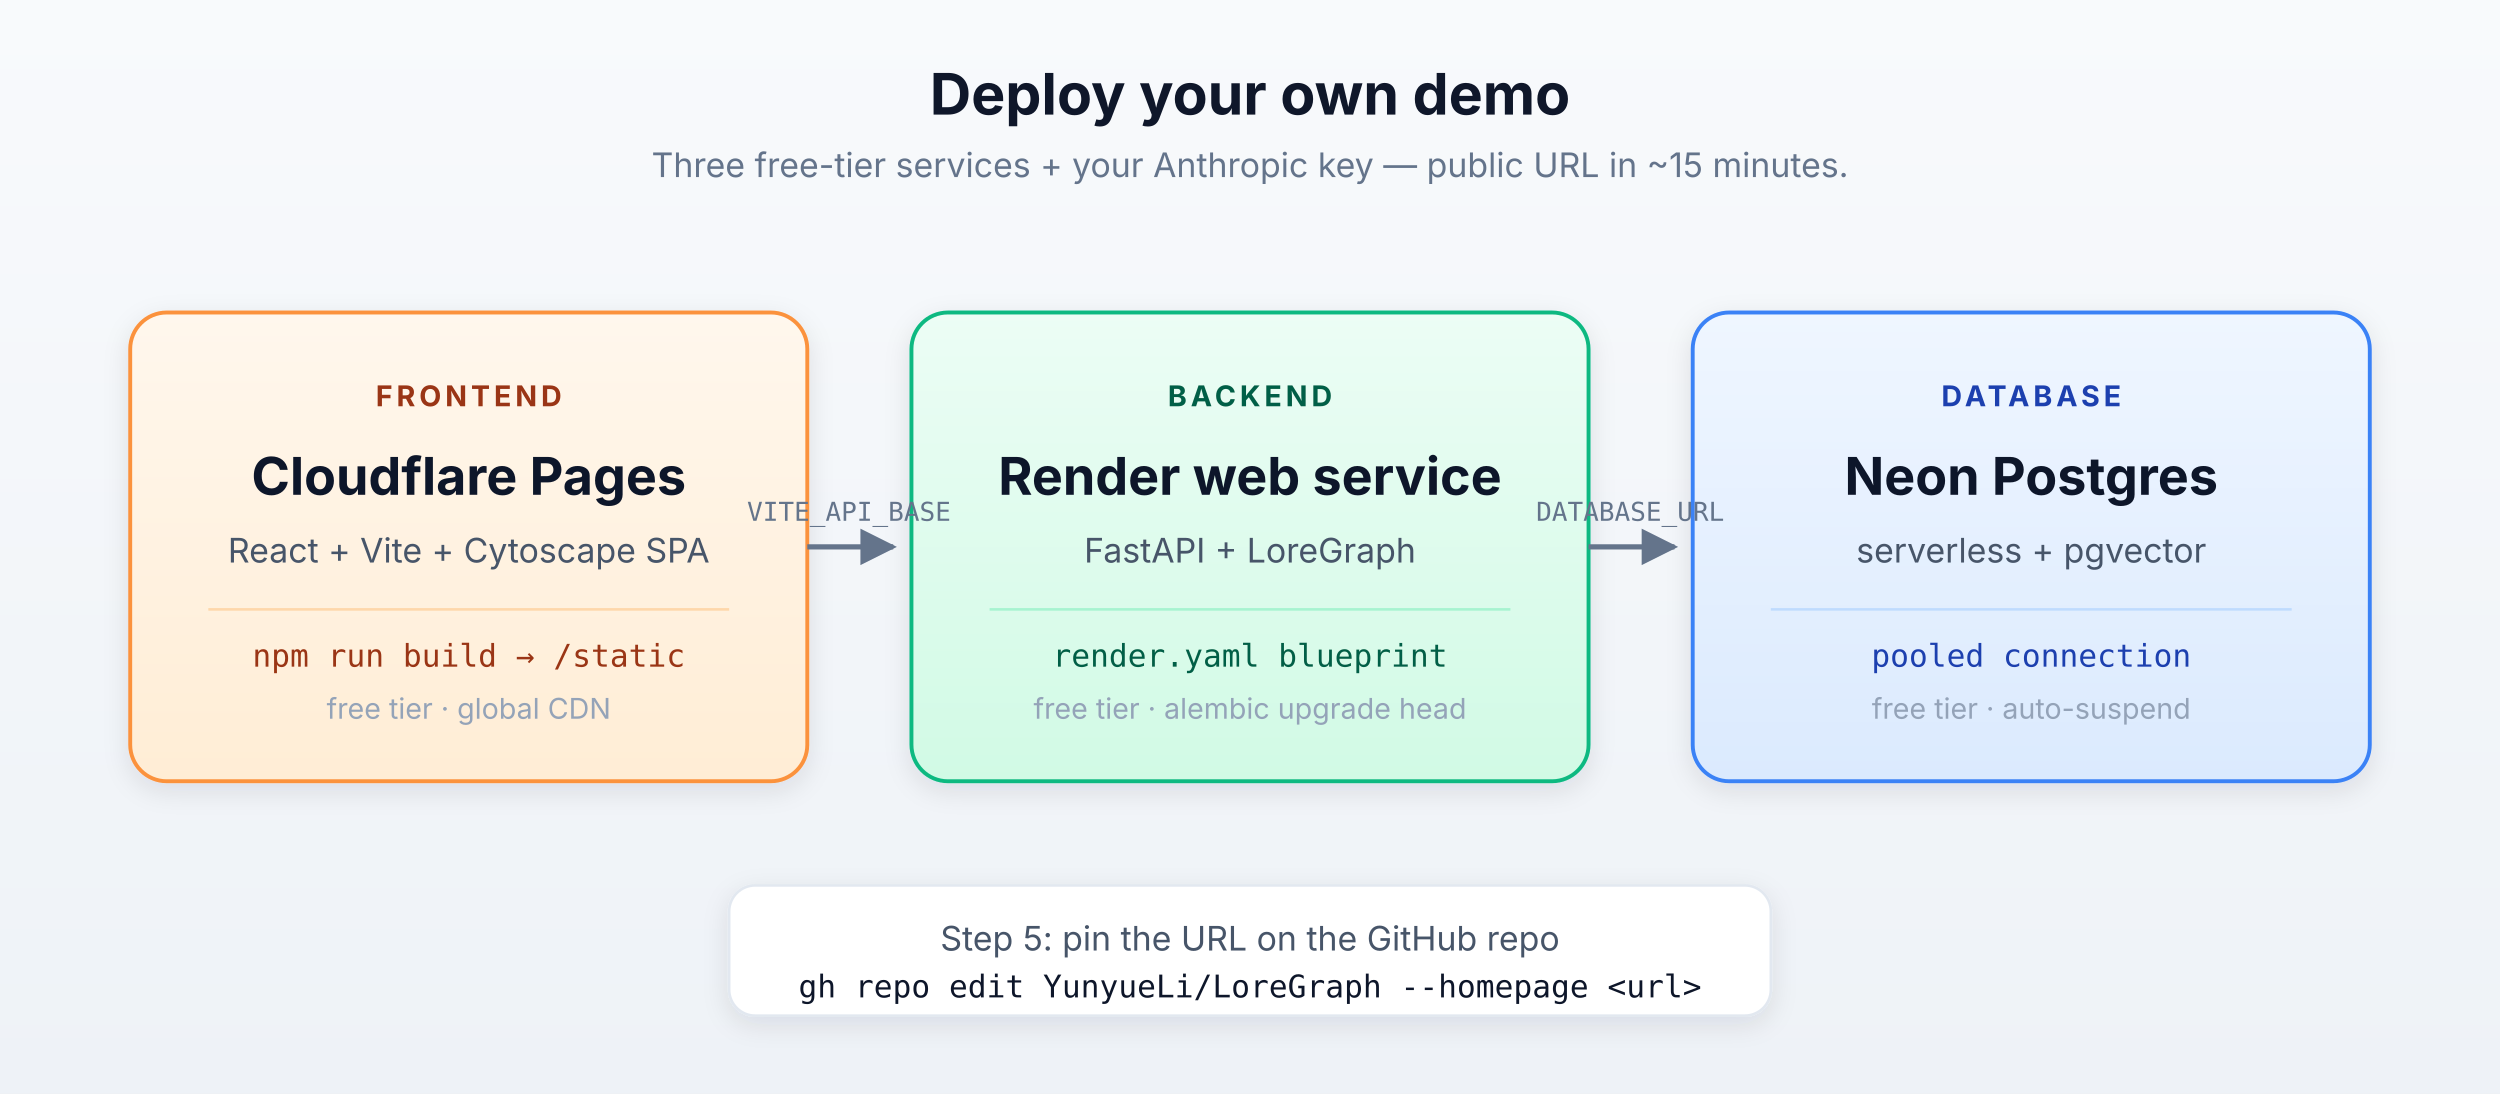
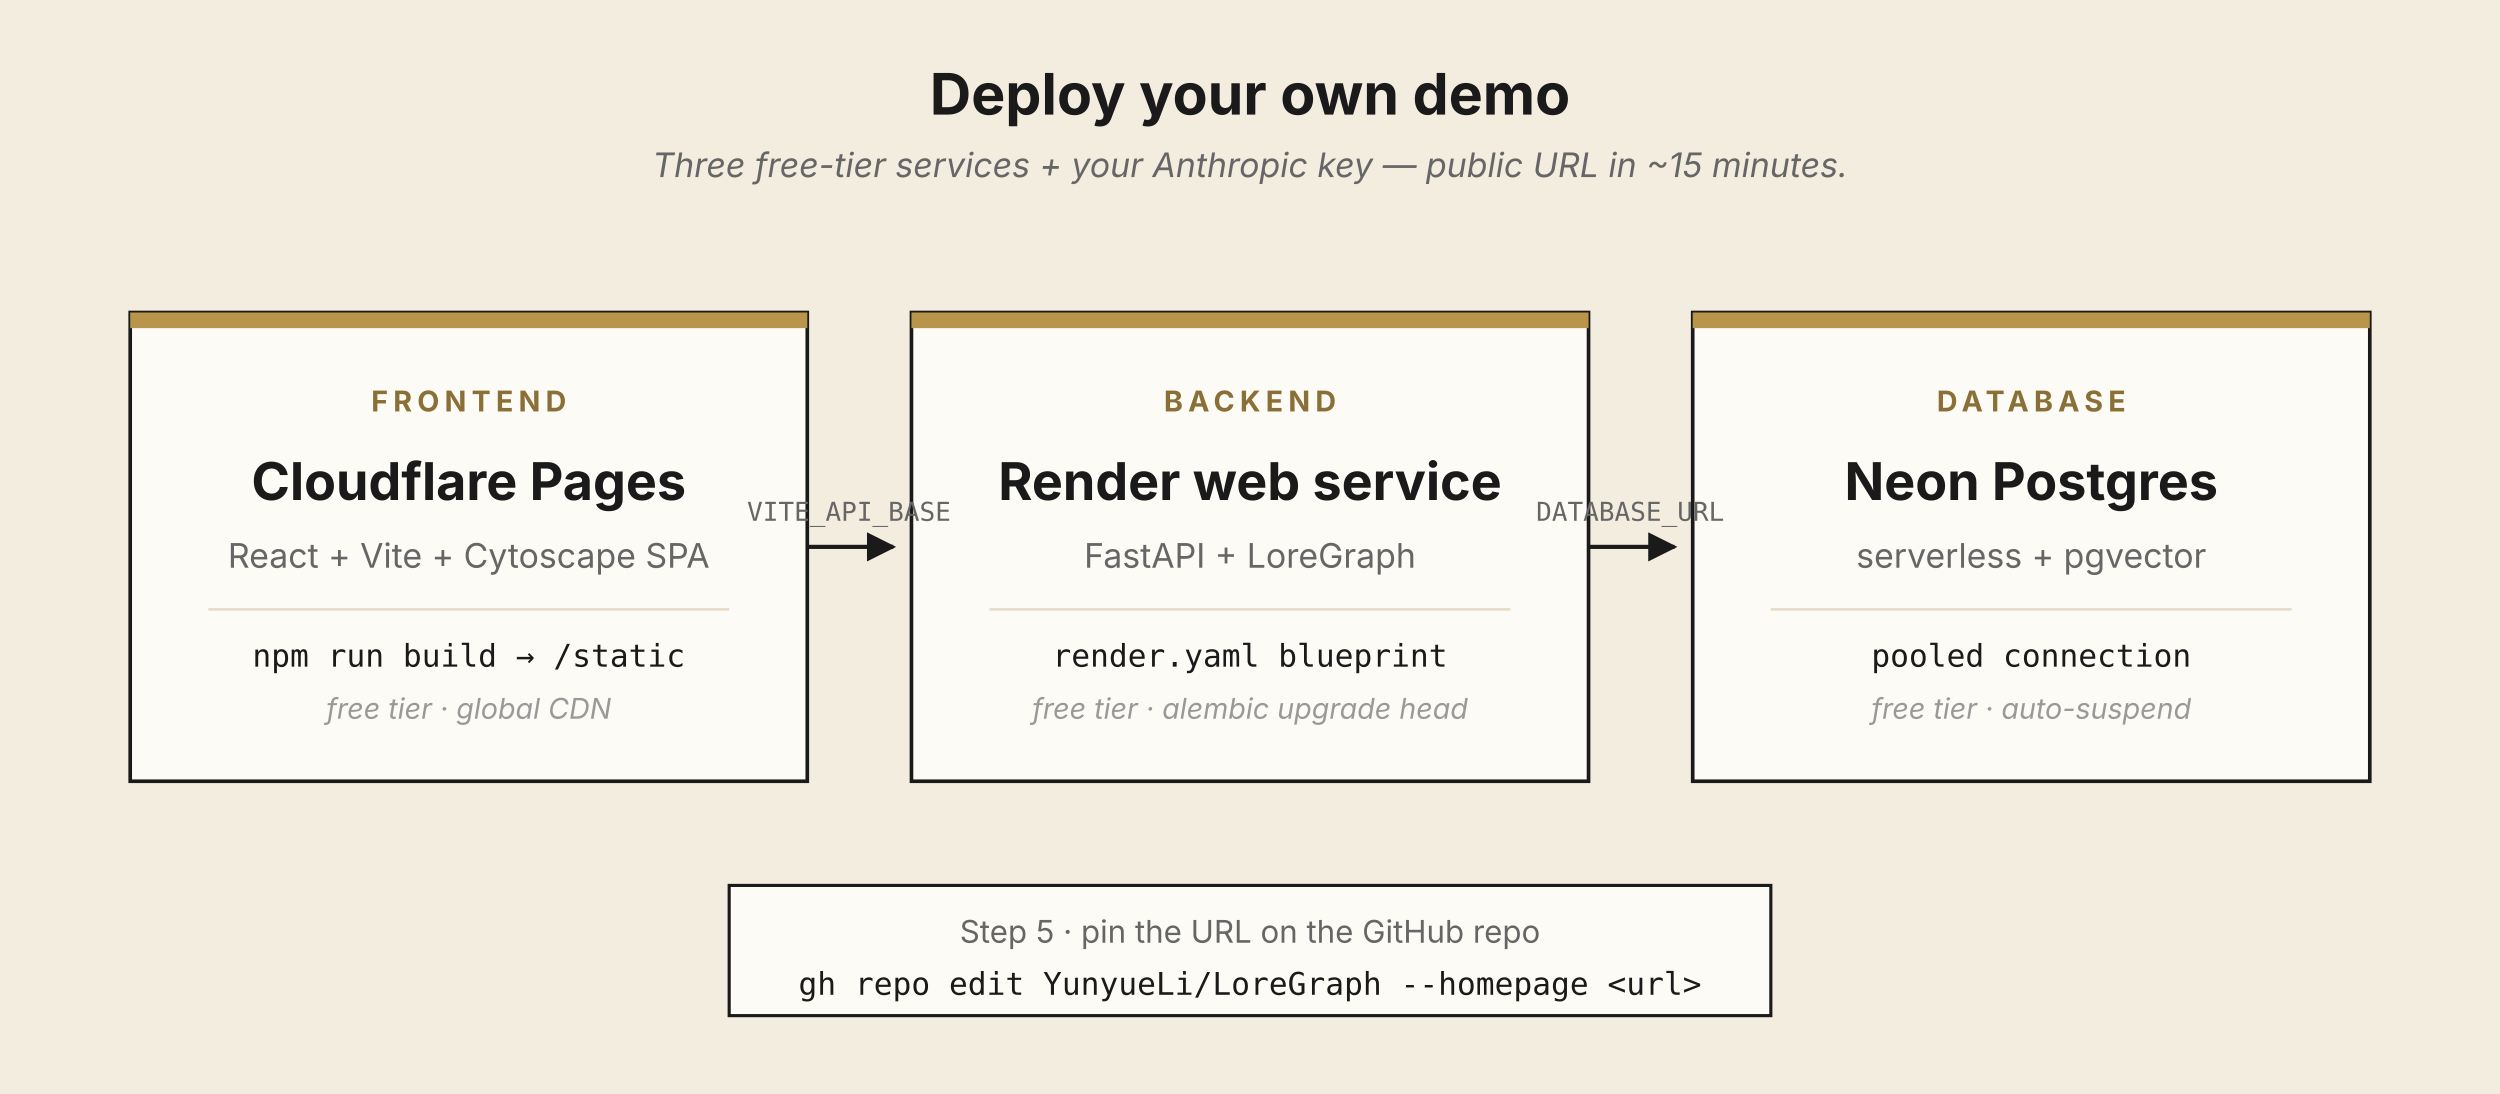
<svg xmlns="http://www.w3.org/2000/svg" viewBox="0 0 960 420" font-family="-apple-system, BlinkMacSystemFont, 'Segoe UI', Inter, system-ui, sans-serif">
  <defs>
-     <filter id="shadow" x="-50%" y="-50%" width="200%" height="200%">
-       <feDropShadow dx="0" dy="3" stdDeviation="5" flood-color="#0f172a" flood-opacity="0.10" />
-     </filter>
-     <linearGradient id="bg" x1="0" x2="0" y1="0" y2="1">
-       <stop offset="0" stop-color="#f8fafc" />
-       <stop offset="1" stop-color="#eef2f7" />
-     </linearGradient>
-     <linearGradient id="cf" x1="0" x2="0" y1="0" y2="1">
-       <stop offset="0" stop-color="#fff7ed" />
-       <stop offset="1" stop-color="#ffedd5" />
-     </linearGradient>
-     <linearGradient id="rd" x1="0" x2="0" y1="0" y2="1">
-       <stop offset="0" stop-color="#ecfdf5" />
-       <stop offset="1" stop-color="#d1fae5" />
-     </linearGradient>
-     <linearGradient id="nb" x1="0" x2="0" y1="0" y2="1">
-       <stop offset="0" stop-color="#eff6ff" />
-       <stop offset="1" stop-color="#dbeafe" />
-     </linearGradient>
    <marker id="arrow" viewBox="0 0 10 10" refX="9" refY="5" markerWidth="7" markerHeight="7" orient="auto">
-       <path d="M0,0 L10,5 L0,10 Z" fill="#64748b" />
+       <path d="M0,0 L10,5 L0,10 Z" fill="#1a1a1a" />
    </marker>
  </defs>
-   <rect width="960" height="420" fill="url(#bg)" />
-   <text x="480" y="44" text-anchor="middle" font-size="22" font-weight="700" fill="#0f172a">Deploy your own demo</text>
-   <text x="480" y="68" text-anchor="middle" font-size="13" fill="#64748b">Three free-tier services + your Anthropic key — public URL in ~15 minutes.</text>
-   <g filter="url(#shadow)">
-     <rect x="50" y="120" width="260" height="180" rx="14" fill="url(#cf)" stroke="#fb923c" stroke-width="1.5" />
-     <text x="180" y="156" text-anchor="middle" font-size="11" font-weight="700" fill="#9a3412" letter-spacing="1.5">FRONTEND</text>
-     <text x="180" y="190" text-anchor="middle" font-size="20" font-weight="700" fill="#0f172a">Cloudflare Pages</text>
-     <text x="180" y="216" text-anchor="middle" font-size="13" fill="#475569">React + Vite + Cytoscape SPA</text>
-     <line x1="80" y1="234" x2="280" y2="234" stroke="#fed7aa" stroke-width="1" />
-     <text x="180" y="256" text-anchor="middle" font-size="12" fill="#9a3412" font-family="ui-monospace, monospace">npm run build → /static</text>
-     <text x="180" y="276" text-anchor="middle" font-size="11" fill="#94a3b8">free tier · global CDN</text>
+   <rect width="960" height="420" fill="#f3ede0" />
+   <text x="480" y="44" text-anchor="middle" font-size="22" font-weight="700" fill="#1a1a1a">Deploy your own demo</text>
+   <text x="480" y="68" text-anchor="middle" font-size="13" fill="#666666" font-style="italic">Three free-tier services + your Anthropic key — public URL in ~15 minutes.</text>
+   <g>
+     <rect x="50" y="120" width="260" height="180" fill="#fdfbf6" stroke="#1a1a1a" stroke-width="1.4" />
+     <rect x="50" y="120" width="260" height="6" fill="#b8954a" />
+     <text x="180" y="158" text-anchor="middle" font-size="11" font-weight="700" fill="#8a6f37" letter-spacing="2">FRONTEND</text>
+     <text x="180" y="192" text-anchor="middle" font-size="20" font-weight="700" fill="#1a1a1a">Cloudflare Pages</text>
+     <text x="180" y="218" text-anchor="middle" font-size="13" fill="#666666">React + Vite + Cytoscape SPA</text>
+     <line x1="80" y1="234" x2="280" y2="234" stroke="#e6dbc7" />
+     <text x="180" y="256" text-anchor="middle" font-size="12" fill="#1a1a1a" font-family="ui-monospace, monospace">npm run build → /static</text>
+     <text x="180" y="276" text-anchor="middle" font-size="11" fill="#999999" font-style="italic">free tier · global CDN</text>
  </g>
-   <g filter="url(#shadow)">
-     <rect x="350" y="120" width="260" height="180" rx="14" fill="url(#rd)" stroke="#10b981" stroke-width="1.5" />
-     <text x="480" y="156" text-anchor="middle" font-size="11" font-weight="700" fill="#065f46" letter-spacing="1.5">BACKEND</text>
-     <text x="480" y="190" text-anchor="middle" font-size="20" font-weight="700" fill="#0f172a">Render web service</text>
-     <text x="480" y="216" text-anchor="middle" font-size="13" fill="#475569">FastAPI + LoreGraph</text>
-     <line x1="380" y1="234" x2="580" y2="234" stroke="#a7f3d0" stroke-width="1" />
-     <text x="480" y="256" text-anchor="middle" font-size="12" fill="#065f46" font-family="ui-monospace, monospace">render.yaml blueprint</text>
-     <text x="480" y="276" text-anchor="middle" font-size="11" fill="#94a3b8">free tier · alembic upgrade head</text>
+   <g>
+     <rect x="350" y="120" width="260" height="180" fill="#fdfbf6" stroke="#1a1a1a" stroke-width="1.4" />
+     <rect x="350" y="120" width="260" height="6" fill="#b8954a" />
+     <text x="480" y="158" text-anchor="middle" font-size="11" font-weight="700" fill="#8a6f37" letter-spacing="2">BACKEND</text>
+     <text x="480" y="192" text-anchor="middle" font-size="20" font-weight="700" fill="#1a1a1a">Render web service</text>
+     <text x="480" y="218" text-anchor="middle" font-size="13" fill="#666666">FastAPI + LoreGraph</text>
+     <line x1="380" y1="234" x2="580" y2="234" stroke="#e6dbc7" />
+     <text x="480" y="256" text-anchor="middle" font-size="12" fill="#1a1a1a" font-family="ui-monospace, monospace">render.yaml blueprint</text>
+     <text x="480" y="276" text-anchor="middle" font-size="11" fill="#999999" font-style="italic">free tier · alembic upgrade head</text>
  </g>
-   <g filter="url(#shadow)">
-     <rect x="650" y="120" width="260" height="180" rx="14" fill="url(#nb)" stroke="#3b82f6" stroke-width="1.5" />
-     <text x="780" y="156" text-anchor="middle" font-size="11" font-weight="700" fill="#1e40af" letter-spacing="1.5">DATABASE</text>
-     <text x="780" y="190" text-anchor="middle" font-size="20" font-weight="700" fill="#0f172a">Neon Postgres</text>
-     <text x="780" y="216" text-anchor="middle" font-size="13" fill="#475569">serverless + pgvector</text>
-     <line x1="680" y1="234" x2="880" y2="234" stroke="#bfdbfe" stroke-width="1" />
-     <text x="780" y="256" text-anchor="middle" font-size="12" fill="#1e40af" font-family="ui-monospace, monospace">pooled connection</text>
-     <text x="780" y="276" text-anchor="middle" font-size="11" fill="#94a3b8">free tier · auto-suspend</text>
+   <g>
+     <rect x="650" y="120" width="260" height="180" fill="#fdfbf6" stroke="#1a1a1a" stroke-width="1.4" />
+     <rect x="650" y="120" width="260" height="6" fill="#b8954a" />
+     <text x="780" y="158" text-anchor="middle" font-size="11" font-weight="700" fill="#8a6f37" letter-spacing="2">DATABASE</text>
+     <text x="780" y="192" text-anchor="middle" font-size="20" font-weight="700" fill="#1a1a1a">Neon Postgres</text>
+     <text x="780" y="218" text-anchor="middle" font-size="13" fill="#666666">serverless + pgvector</text>
+     <line x1="680" y1="234" x2="880" y2="234" stroke="#e6dbc7" />
+     <text x="780" y="256" text-anchor="middle" font-size="12" fill="#1a1a1a" font-family="ui-monospace, monospace">pooled connection</text>
+     <text x="780" y="276" text-anchor="middle" font-size="11" fill="#999999" font-style="italic">free tier · auto-suspend</text>
  </g>
-   <line x1="310" y1="210" x2="343" y2="210" stroke="#64748b" stroke-width="2" marker-end="url(#arrow)" />
-   <text x="326" y="200" text-anchor="middle" font-size="10" fill="#64748b" font-family="ui-monospace, monospace">VITE_API_BASE</text>
-   <line x1="610" y1="210" x2="643" y2="210" stroke="#64748b" stroke-width="2" marker-end="url(#arrow)" />
-   <text x="626" y="200" text-anchor="middle" font-size="10" fill="#64748b" font-family="ui-monospace, monospace">DATABASE_URL</text>
-   <g filter="url(#shadow)">
-     <rect x="280" y="340" width="400" height="50" rx="10" fill="#ffffff" stroke="#e2e8f0" stroke-width="1" />
-     <text x="480" y="365" text-anchor="middle" font-size="13" fill="#475569">Step 5: pin the URL on the GitHub repo</text>
-     <text x="480" y="383" text-anchor="middle" font-size="12" fill="#0f172a" font-family="ui-monospace, monospace">gh repo edit YunyueLi/LoreGraph --homepage &lt;url&gt;</text>
+   <line x1="310" y1="210" x2="343" y2="210" stroke="#1a1a1a" stroke-width="1.6" marker-end="url(#arrow)" />
+   <text x="326" y="200" text-anchor="middle" font-size="10" fill="#666666" font-family="ui-monospace, monospace">VITE_API_BASE</text>
+   <line x1="610" y1="210" x2="643" y2="210" stroke="#1a1a1a" stroke-width="1.6" marker-end="url(#arrow)" />
+   <text x="626" y="200" text-anchor="middle" font-size="10" fill="#666666" font-family="ui-monospace, monospace">DATABASE_URL</text>
+   <g>
+     <rect x="280" y="340" width="400" height="50" fill="#fdfbf6" stroke="#1a1a1a" stroke-width="1.2" />
+     <text x="480" y="362" text-anchor="middle" font-size="12" fill="#666666">Step 5 · pin the URL on the GitHub repo</text>
+     <text x="480" y="382" text-anchor="middle" font-size="12" fill="#1a1a1a" font-family="ui-monospace, monospace">gh repo edit YunyueLi/LoreGraph --homepage &lt;url&gt;</text>
  </g>
</svg>
